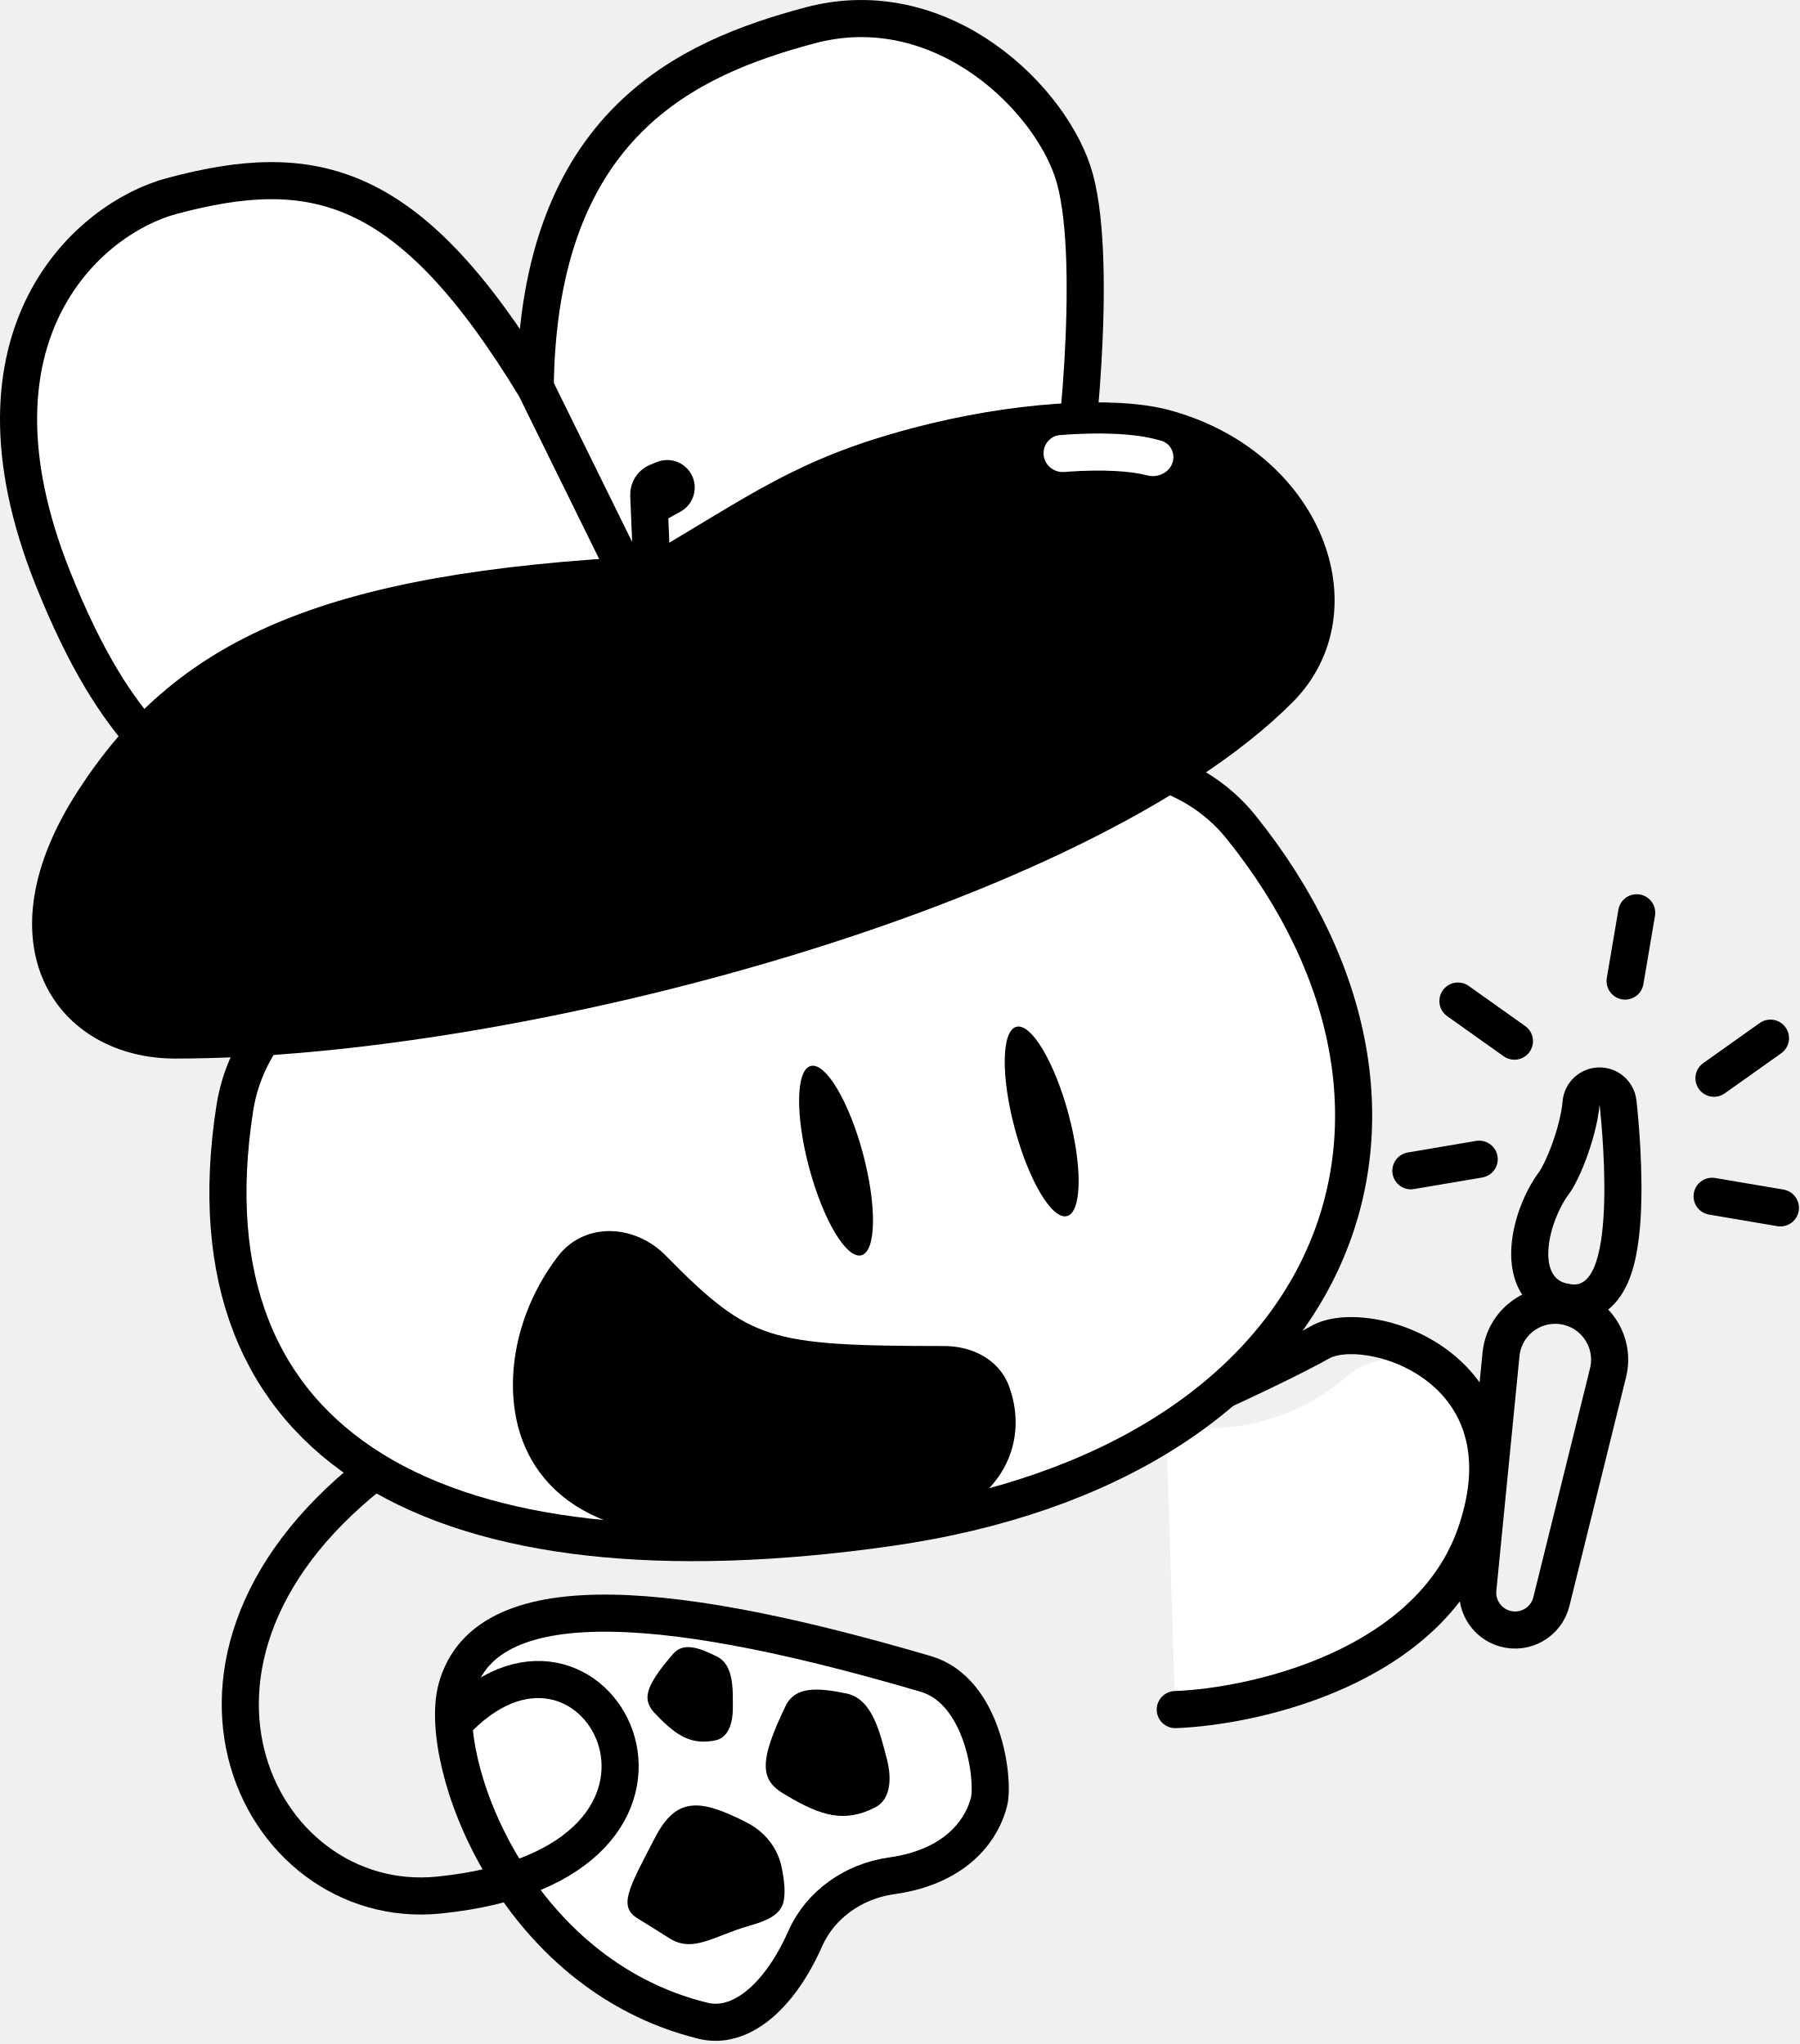
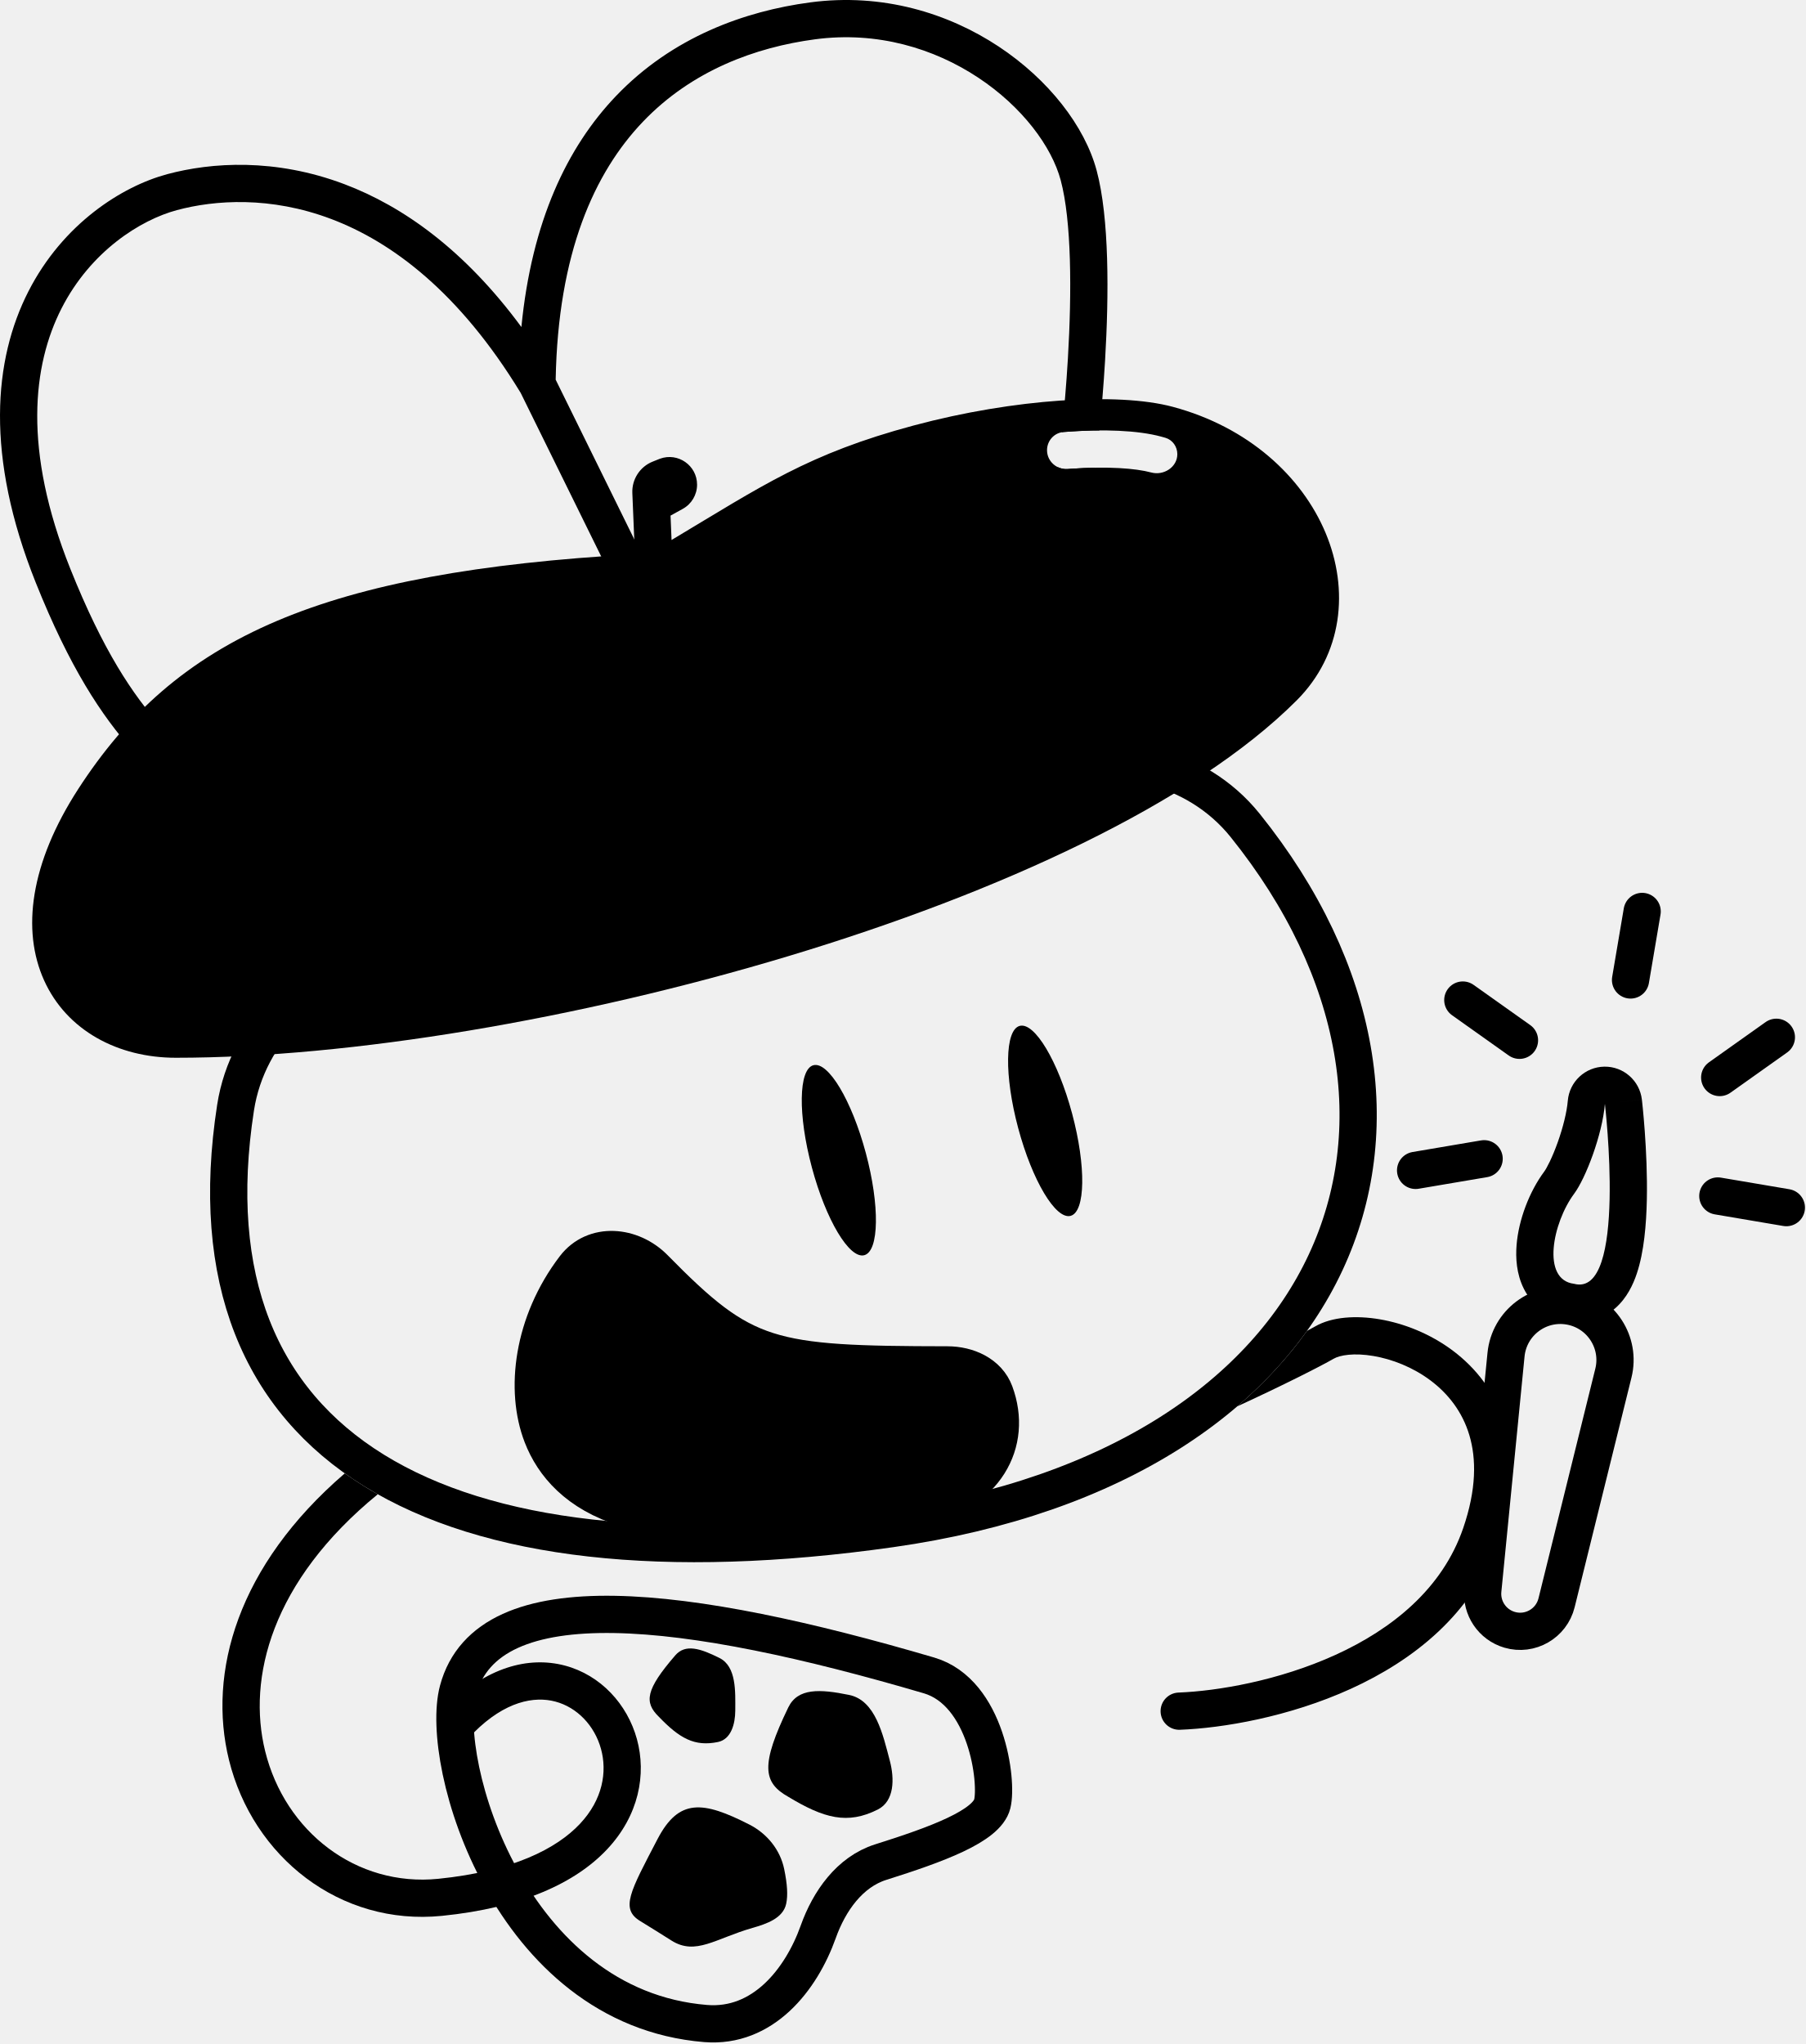
- <svg xmlns="http://www.w3.org/2000/svg" width="485" height="551" viewBox="0 0 485 551" fill="none">
-   <path d="M404.522 365.097C405.359 356.598 413.251 350.608 421.662 352.086C430.032 353.558 435.405 361.811 433.364 370.06L418.097 431.751C416.72 437.316 410.986 440.612 405.485 439.001C400.836 437.64 397.813 433.164 398.288 428.343L404.522 365.097Z" stroke="black" stroke-width="10" />
-   <mask id="path-2-outside-1_208_474" maskUnits="userSpaceOnUse" x="394.186" y="284.335" width="61.773" height="76.623" fill="black">
-     <rect fill="white" x="394.186" y="284.335" width="61.773" height="76.623" />
-     <path d="M431.081 297.743C431.081 297.743 437.218 349.934 422.778 346.064C413.936 344.968 417.063 329.615 422.83 321.858C425.89 317.743 430.379 306.105 431.081 297.743Z" />
+ <svg xmlns="http://www.w3.org/2000/svg" width="485" height="549" viewBox="0 0 485 549" fill="none">
+   <path d="M404.521 363.846C405.359 355.347 413.25 349.357 421.661 350.836C430.031 352.307 435.405 360.56 433.363 368.809L418.097 430.501C416.72 436.065 410.985 439.362 405.484 437.751C400.835 436.389 397.813 431.913 398.288 427.093L404.521 363.846Z" stroke="black" stroke-width="10" />
+   <mask id="path-2-outside-1_208_474" maskUnits="userSpaceOnUse" x="394.186" y="283.085" width="61.773" height="76.623" fill="black">
+     <rect fill="white" x="394.186" y="283.085" width="61.773" height="76.623" />
+     <path d="M431.08 296.493C431.08 296.493 437.218 348.683 422.778 344.814C413.936 343.717 417.062 328.364 422.83 320.607C425.889 316.492 430.378 304.854 431.08 296.493Z" />
  </mask>
-   <path d="M422.778 346.064L425.366 336.405L424.697 336.226L424.008 336.14L422.778 346.064ZM431.081 297.743L441.012 296.575C440.412 291.476 436.048 287.659 430.914 287.745C425.78 287.83 421.545 291.79 421.116 296.907L431.081 297.743ZM422.83 321.858L414.805 315.891L422.83 321.858ZM422.778 346.064L420.19 355.724C425.147 357.052 430.075 355.924 433.846 352.642C437.022 349.878 438.69 346.19 439.65 343.32C441.611 337.462 442.203 330.03 442.342 323.57C442.487 316.856 442.15 310.112 441.788 305.116C441.606 302.6 441.415 300.49 441.268 298.999C441.195 298.254 441.132 297.661 441.087 297.248C441.065 297.042 441.047 296.881 441.034 296.767C441.028 296.711 441.023 296.666 441.019 296.634C441.017 296.618 441.016 296.605 441.014 296.595C441.014 296.59 441.013 296.586 441.013 296.583C441.013 296.581 441.013 296.579 441.012 296.579C441.012 296.577 441.012 296.575 431.081 297.743C421.149 298.911 421.149 298.91 421.149 298.909C421.149 298.909 421.149 298.909 421.149 298.909C421.149 298.909 421.149 298.909 421.149 298.911C421.149 298.913 421.15 298.919 421.151 298.928C421.153 298.946 421.156 298.977 421.161 299.019C421.171 299.103 421.185 299.234 421.204 299.409C421.242 299.759 421.298 300.284 421.364 300.957C421.497 302.306 421.672 304.243 421.84 306.56C422.178 311.228 422.473 317.29 422.347 323.14C422.215 329.243 421.635 334.133 420.684 336.973C420.189 338.452 419.968 338.206 420.716 337.556C422.058 336.387 424.019 336.044 425.366 336.405L422.778 346.064ZM431.081 297.743L421.116 296.907C420.863 299.917 419.85 304.023 418.42 308.037C416.93 312.216 415.44 315.038 414.805 315.891L422.83 321.858L430.855 327.825C433.28 324.563 435.564 319.508 437.259 314.749C439.014 309.825 440.596 303.931 441.045 298.58L431.081 297.743ZM422.83 321.858L414.805 315.891C410.825 321.245 407.908 328.806 407.358 335.658C407.084 339.068 407.303 343.401 409.307 347.394C411.599 351.965 415.876 355.285 421.548 355.988L422.778 346.064L424.008 336.14C424.4 336.189 425.106 336.377 425.85 336.914C426.581 337.44 426.991 338.044 427.183 338.427C427.466 338.99 427.17 338.795 427.294 337.26C427.538 334.222 429.068 330.228 430.855 327.825L422.83 321.858Z" fill="black" mask="url(#path-2-outside-1_208_474)" />
-   <path d="M363.234 370.855C350.234 382.355 329.734 388.355 314.234 382.855L316.734 460.855C338.568 460.021 385.334 449.355 397.734 413.355C413.234 368.355 376.234 359.355 363.234 370.855Z" fill="white" />
-   <path d="M189.525 544.75C138.221 532.218 117.803 474.749 123.027 455.25C131.066 425.249 184.838 432.242 249.525 451.25C265.03 455.806 268.03 479.749 266.528 485.75C264.984 491.92 259.037 503.055 240.19 505.683C230.183 507.079 221.128 513.315 217.036 522.552C209.77 538.955 199.157 547.103 189.525 544.75Z" fill="white" stroke="black" stroke-width="10" stroke-linecap="round" stroke-linejoin="round" />
-   <path d="M211.735 483.853C204.912 480.028 204.26 475.302 211.735 459.853C214.28 454.595 220.204 454.885 228.084 456.497C235.166 457.945 237.16 467.165 239.004 474.154C240.288 479.019 240.271 485.006 235.778 487.271C227.646 491.37 221.337 489.652 211.735 483.853Z" fill="black" />
-   <path d="M176.966 462.357C172.98 458.471 173.402 455.102 181.386 445.86C184.103 442.714 188.122 444.005 193.242 446.564C197.843 448.864 197.515 455.568 197.496 460.712C197.482 464.292 196.368 468.404 192.862 469.134C186.518 470.454 182.497 468.111 176.966 462.357Z" fill="black" />
-   <path d="M172.005 517.256C166.532 513.957 169.259 509.335 176.598 495.244C182.337 484.226 188.792 484.935 201.301 491.322C206.023 493.733 209.566 498.077 210.635 503.27C211.492 507.432 211.647 510.328 211.178 512.56C210.355 516.474 205.951 517.972 202.106 519.075C192.152 521.93 186.887 526.542 180.401 522.492C177.613 520.75 174.82 518.953 172.005 517.256Z" fill="black" />
-   <path d="M106.732 392.355C33.231 443.855 68.757 515.852 118.234 510.855C201.234 502.471 161.451 425.355 123.734 463.072" stroke="black" stroke-width="10" stroke-linecap="round" stroke-linejoin="round" />
-   <path d="M261.234 395.855C276.734 401.355 345.775 367.605 355.734 361.855C368.234 354.638 413.234 368.355 397.734 413.355C385.334 449.355 338.568 460.021 316.734 460.855" stroke="black" stroke-width="10" stroke-linecap="round" />
-   <path d="M239.233 411.855C118.06 429.027 49.047 390.654 63.271 298.764C66.505 277.876 83.469 262.406 103.814 256.673L277.815 207.632C298.346 201.846 321.101 206.326 334.46 222.955C397.383 301.277 360.919 394.609 239.233 411.855Z" fill="white" stroke="black" stroke-width="10" stroke-linecap="round" />
-   <path d="M39.58 199.737C31.458 190.667 23.197 178.264 14.237 155.855C-12.175 89.796 24.237 58.749 46.237 52.855C84.541 42.591 110.237 48.355 144.237 104.355C145.088 32.993 185.737 15.562 218.237 6.855C254.237 -2.791 284.11 27.355 289.737 48.355C296.077 72.016 289.654 127.699 287.737 134.855C285.819 142.01 170.237 157.158 170.237 157.158L62.88 204.107C54.892 207.6 45.397 206.232 39.58 199.737Z" fill="white" />
-   <path d="M144.237 104.355C110.237 48.355 84.541 42.591 46.237 52.855C24.237 58.749 -12.175 89.796 14.237 155.855C23.197 178.264 31.458 190.667 39.58 199.737C45.397 206.232 54.892 207.6 62.88 204.107L170.237 157.158M144.237 104.355L170.237 157.158M144.237 104.355C145.088 32.993 185.737 15.562 218.237 6.855C254.237 -2.791 284.11 27.355 289.737 48.355C296.077 72.016 289.654 127.699 287.737 134.855C285.819 142.01 170.237 157.158 170.237 157.158" stroke="black" stroke-width="10" stroke-linecap="round" />
-   <path d="M25.236 215.855C50.128 177.436 86.759 159.199 175.735 154.855L174.985 136.855L174.843 133.469C174.778 131.903 175.708 130.465 177.164 129.883L178.918 129.181C180.506 128.546 182.234 129.716 182.234 131.427C182.234 132.308 181.755 133.119 180.984 133.544L174.985 136.855L175.735 154.855C205.432 137.465 216.584 128.434 246.736 120.355C273.234 113.255 300.234 111.737 313.736 115.355C351.475 125.467 366.235 164.355 344.736 185.855C291.128 239.462 139.642 280.355 47.236 280.355C19.235 280.355 0.343 254.274 25.236 215.855Z" fill="black" />
-   <path d="M175.735 154.855C86.759 159.199 50.128 177.436 25.236 215.855C0.343 254.274 19.235 280.355 47.236 280.355C139.642 280.355 291.128 239.462 344.736 185.855C366.235 164.355 351.475 125.467 313.736 115.355C300.234 111.737 273.234 113.255 246.736 120.355C216.584 128.434 205.432 137.465 175.735 154.855ZM175.735 154.855L174.985 136.855M174.985 136.855L174.843 133.469C174.778 131.903 175.708 130.465 177.164 129.883L178.918 129.181C180.506 128.546 182.234 129.716 182.234 131.427C182.234 132.308 181.755 133.119 180.984 133.544L174.985 136.855Z" stroke="black" stroke-width="10" stroke-linecap="round" />
-   <path d="M218.608 287.845C219.362 287.643 220.334 287.964 221.507 288.988C222.664 289.998 223.913 291.607 225.174 293.718C227.692 297.933 230.197 304.048 232.076 311.061C233.955 318.074 234.844 324.622 234.771 329.532C234.734 331.991 234.456 334.009 233.959 335.462C233.456 336.935 232.775 337.699 232.021 337.901C231.267 338.103 230.295 337.782 229.122 336.758C227.966 335.748 226.716 334.139 225.455 332.028C222.937 327.813 220.432 321.698 218.553 314.685C216.674 307.672 215.785 301.124 215.858 296.214C215.895 293.755 216.173 291.737 216.67 290.284C217.173 288.811 217.854 288.047 218.608 287.845Z" fill="black" stroke="black" />
-   <path d="M274.026 277.279C274.78 277.077 275.752 277.398 276.925 278.422C278.082 279.432 279.331 281.041 280.592 283.152C283.11 287.367 285.615 293.482 287.494 300.494C289.373 307.507 290.261 314.055 290.188 318.964C290.152 321.423 289.874 323.441 289.377 324.894C288.873 326.368 288.192 327.131 287.438 327.333C286.685 327.535 285.713 327.214 284.54 326.19C283.383 325.18 282.133 323.571 280.872 321.461C278.354 317.245 275.85 311.131 273.971 304.118C272.092 297.105 271.203 290.558 271.276 285.648C271.313 283.189 271.591 281.171 272.088 279.718C272.591 278.245 273.272 277.481 274.026 277.279Z" fill="black" stroke="black" />
-   <path d="M408.138 280.663L392.917 269.855" stroke="black" stroke-width="10" stroke-linecap="round" />
-   <path d="M461.917 290.663L477.138 279.855" stroke="black" stroke-width="10" stroke-linecap="round" />
-   <path d="M437.967 264.461L441.088 246.056" stroke="black" stroke-width="10" stroke-linecap="round" />
-   <path d="M398.64 312.484L380.234 315.605" stroke="black" stroke-width="10" stroke-linecap="round" />
-   <path d="M461.415 322.484L479.82 325.605" stroke="black" stroke-width="10" stroke-linecap="round" />
-   <path d="M281.234 122.173C281.234 119.627 283.154 117.48 285.692 117.28C296.437 116.433 305.722 116.858 311.821 118.499C312.228 118.609 312.632 118.722 313.033 118.839C314.971 119.406 316.234 121.226 316.234 123.245C316.234 126.718 312.576 129.058 309.223 128.155C304.952 127.006 297.476 126.477 287.753 127.154C287.435 127.177 287.116 127.2 286.795 127.225C283.827 127.453 281.234 125.15 281.234 122.173Z" fill="white" />
-   <path d="M175.77 341.898C199.911 366.46 206.441 367.78 254.506 367.851C259.888 367.859 265.347 370.279 267.213 375.328C272.181 388.769 264.713 402.336 246.604 406.355C209.604 414.566 181.104 410.355 168.104 406.355C155.104 402.355 148.612 394.625 145.604 386.855C140.845 374.562 143.009 356.571 154.332 341.7C159.608 334.772 169.666 335.688 175.77 341.898Z" fill="black" stroke="black" stroke-width="10" stroke-linecap="round" />
+   <path d="M422.778 344.814L425.366 335.154L424.696 334.975L424.008 334.89L422.778 344.814ZM431.08 296.493L441.012 295.325C440.412 290.225 436.047 286.409 430.914 286.494C425.78 286.58 421.545 290.539 421.115 295.656L431.08 296.493ZM422.83 320.607L414.805 314.641L422.83 320.607ZM422.778 344.814L420.189 354.473C425.146 355.801 430.075 354.673 433.846 351.391C437.021 348.627 438.69 344.939 439.65 342.069C441.61 336.212 442.203 328.78 442.342 322.319C442.486 315.606 442.149 308.862 441.787 303.865C441.605 301.35 441.414 299.239 441.268 297.749C441.194 297.003 441.132 296.41 441.087 295.998C441.065 295.791 441.046 295.63 441.034 295.517C441.027 295.46 441.022 295.415 441.018 295.383C441.017 295.367 441.015 295.354 441.014 295.345C441.013 295.34 441.013 295.336 441.012 295.332C441.012 295.331 441.012 295.329 441.012 295.328C441.012 295.326 441.012 295.325 431.08 296.493C421.148 297.661 421.148 297.66 421.148 297.659C421.148 297.659 421.148 297.658 421.148 297.658C421.148 297.658 421.148 297.658 421.148 297.66C421.149 297.663 421.149 297.669 421.15 297.678C421.153 297.696 421.156 297.726 421.161 297.768C421.17 297.852 421.185 297.983 421.204 298.158C421.242 298.508 421.297 299.033 421.364 299.707C421.496 301.055 421.672 302.992 421.84 305.309C422.177 309.977 422.472 316.039 422.346 321.889C422.215 327.992 421.634 332.882 420.684 335.722C420.189 337.201 419.968 336.955 420.715 336.305C422.058 335.137 424.019 334.793 425.366 335.154L422.778 344.814ZM431.08 296.493L421.115 295.656C420.862 298.666 419.849 302.772 418.419 306.786C416.93 310.966 415.439 313.787 414.805 314.641L422.83 320.607L430.855 326.574C433.28 323.312 435.563 318.257 437.259 313.499C439.013 308.574 440.596 302.68 441.045 297.329L431.08 296.493ZM422.83 320.607L414.805 314.641C410.824 319.994 407.908 327.555 407.357 334.407C407.083 337.817 407.303 342.15 409.306 346.143C411.599 350.714 415.876 354.034 421.547 354.738L422.778 344.814L424.008 334.89C424.399 334.938 425.105 335.127 425.85 335.663C426.581 336.189 426.991 336.793 427.183 337.176C427.466 337.74 427.17 337.544 427.293 336.009C427.537 332.972 429.068 328.977 430.855 326.574L422.83 320.607Z" fill="black" mask="url(#path-2-outside-1_208_474)" />
+   <path d="M189.525 543.5C136.887 539.206 117.802 473.499 123.027 453.999C131.066 423.999 184.838 430.991 249.525 450C265.029 454.556 268.029 478.498 266.527 484.499C265.033 490.472 251.706 495.37 236.567 500.146C228.226 502.778 222.715 510.633 219.781 518.872C215.189 531.765 204.91 544.755 189.525 543.5Z" stroke="black" stroke-width="10" stroke-linecap="round" stroke-linejoin="round" />
+   <path d="M211.735 482.602C204.912 478.778 204.26 474.051 211.735 458.602C214.279 453.344 220.203 453.634 228.084 455.246C235.166 456.694 237.159 465.914 239.004 472.903C240.288 477.768 240.27 483.755 235.777 486.02C227.646 490.12 221.336 488.401 211.735 482.602Z" fill="black" />
+   <path d="M176.965 461.106C172.98 457.22 173.402 453.851 181.385 444.609C184.103 441.464 188.121 442.754 193.241 445.313C197.842 447.613 197.514 454.317 197.495 459.461C197.482 463.042 196.367 467.154 192.862 467.883C186.517 469.203 182.497 466.86 176.965 461.106Z" fill="black" />
+   <path d="M172.005 516.006C166.531 512.707 169.258 508.085 176.598 493.994C182.337 482.975 188.792 483.684 201.301 490.071C206.023 492.482 209.566 496.826 210.635 502.02C211.491 506.181 211.647 509.077 211.177 511.309C210.354 515.223 205.95 516.721 202.106 517.824C192.151 520.679 186.886 525.292 180.401 521.241C177.613 519.499 174.82 517.703 172.005 516.006Z" fill="black" />
+   <path d="M239.233 410.604C118.059 427.777 49.046 389.403 63.271 297.513C66.504 276.625 83.469 261.156 103.813 255.422L277.815 206.381C298.345 200.595 321.101 205.076 334.46 221.704C397.382 300.027 360.919 393.359 239.233 410.604Z" stroke="black" stroke-width="10" stroke-linecap="round" />
+   <path d="M92.61 395.731C94.302 396.936 96.048 398.096 97.848 399.209C99.033 399.942 100.241 400.654 101.472 401.347C72.873 424.727 66.381 450.738 71.22 470.342C76.565 491.992 95.722 506.852 117.731 504.629C137.758 502.606 149.521 496.517 155.771 489.871C161.929 483.322 163.113 475.874 161.431 469.748C159.709 463.476 155.017 458.582 149.174 457.028C143.54 455.531 135.743 456.883 127.27 465.355C125.317 467.308 122.151 467.308 120.199 465.355C118.247 463.403 118.246 460.238 120.199 458.285C130.584 447.9 141.905 444.748 151.744 447.363C161.374 449.924 168.511 457.761 171.075 467.101C173.678 476.586 171.602 487.633 163.055 496.722C154.599 505.714 140.209 512.409 118.737 514.578C91.269 517.352 67.924 498.712 61.512 472.738C55.716 449.26 63.738 420.571 92.61 395.731ZM353.235 356.274C357.818 353.628 364.351 353.289 370.588 354.349C377.037 355.444 384.106 358.179 390.234 362.772C396.399 367.394 401.677 373.956 404.261 382.631C406.847 391.311 406.611 401.688 402.462 413.732C395.646 433.522 379.493 446.013 362.844 453.593C346.184 461.177 328.375 464.163 316.925 464.601C314.166 464.706 311.844 462.554 311.739 459.795C311.633 457.036 313.785 454.714 316.544 454.608C326.928 454.212 343.42 451.448 358.701 444.491C373.993 437.529 387.424 426.686 393.007 410.476C396.608 400.021 396.56 391.808 394.677 385.485C392.792 379.158 388.945 374.304 384.236 370.773C379.49 367.216 373.933 365.061 368.913 364.208C363.682 363.319 359.902 363.973 358.235 364.935C354.75 366.946 344.723 372.04 332.335 377.738C339.603 371.522 345.852 364.734 351.052 357.473C351.959 356.989 352.694 356.587 353.235 356.274Z" fill="black" />
+   <path d="M218.608 286.594C219.361 286.392 220.333 286.713 221.506 287.737C222.663 288.747 223.913 290.356 225.174 292.467C227.692 296.682 230.196 302.797 232.076 309.811C233.955 316.824 234.843 323.372 234.77 328.282C234.734 330.74 234.456 332.758 233.959 334.211C233.455 335.685 232.774 336.449 232.02 336.651C231.267 336.852 230.295 336.531 229.122 335.507C227.965 334.497 226.715 332.888 225.454 330.778C222.936 326.562 220.432 320.447 218.553 313.434C216.673 306.421 215.785 299.873 215.858 294.963C215.894 292.505 216.172 290.486 216.669 289.033C217.173 287.56 217.854 286.796 218.608 286.594Z" fill="black" stroke="black" />
+   <path d="M274.026 276.028C274.779 275.826 275.751 276.147 276.924 277.171C278.081 278.181 279.331 279.79 280.592 281.901C283.11 286.116 285.614 292.231 287.493 299.244C289.372 306.257 290.261 312.804 290.188 317.714C290.151 320.172 289.873 322.19 289.376 323.643C288.873 325.117 288.192 325.881 287.438 326.083C286.684 326.285 285.712 325.964 284.539 324.939C283.382 323.93 282.133 322.321 280.872 320.21C278.354 315.995 275.849 309.88 273.97 302.867C272.091 295.854 271.203 289.307 271.276 284.397C271.312 281.939 271.59 279.92 272.087 278.468C272.591 276.994 273.272 276.23 274.026 276.028Z" fill="black" stroke="black" />
+   <path d="M408.137 279.412L392.916 268.604" stroke="black" stroke-width="10" stroke-linecap="round" />
+   <path d="M461.916 289.412L477.138 278.604" stroke="black" stroke-width="10" stroke-linecap="round" />
+   <path d="M437.967 263.211L441.087 244.805" stroke="black" stroke-width="10" stroke-linecap="round" />
+   <path d="M398.639 311.233L380.234 314.354" stroke="black" stroke-width="10" stroke-linecap="round" />
+   <path d="M461.414 321.233L479.82 324.354" stroke="black" stroke-width="10" stroke-linecap="round" />
+   <path d="M284.764 107.596C296.733 106.767 307.498 107.256 315.029 109.274C335.296 114.704 349.707 127.961 356.063 143.154C362.431 158.378 360.686 175.724 348.271 188.139C320.547 215.863 268.255 239.774 211.979 256.744C155.515 273.77 94.046 284.104 47.236 284.104C31.711 284.104 17.93 276.802 11.843 263.318C5.78 249.888 8.059 231.918 21.039 211.885C33.977 191.918 50.108 177.052 74.504 166.721C97.79 156.861 128.395 151.225 170.532 148.871L169.988 135.812L169.848 132.426C169.694 128.741 171.882 125.359 175.307 123.989L177.061 123.288L177.289 123.201C182.097 121.452 187.234 125.01 187.235 130.175C187.235 132.877 185.765 135.366 183.4 136.672L180.109 138.486L180.381 145.038C204.751 130.468 217.115 121.864 245.442 114.274C258.997 110.642 272.69 108.433 284.764 107.596ZM311.82 117.249C305.721 115.607 296.436 115.182 285.692 116.03C283.153 116.23 281.234 118.376 281.234 120.923C281.234 123.899 283.827 126.202 286.795 125.974C287.116 125.95 287.435 125.926 287.752 125.904C297.475 125.227 304.951 125.756 309.222 126.905C312.575 127.807 316.233 125.468 316.234 121.995C316.234 119.976 314.971 118.155 313.033 117.589C312.632 117.471 312.228 117.358 311.82 117.249Z" fill="black" />
+   <path d="M217.573 0.649C237.061 -1.959 254.728 3.559 268.233 12.489C281.624 21.343 291.363 33.855 294.566 45.81C297.972 58.521 297.874 79.118 296.824 96.839C296.426 103.562 295.881 109.994 295.305 115.607C292.279 115.624 289.057 115.764 285.691 116.03C285.524 116.043 285.358 116.065 285.196 116.095C285.817 110.28 286.416 103.435 286.842 96.248C287.898 78.424 287.841 59.349 284.907 48.399C282.484 39.354 274.604 28.689 262.718 20.83C250.946 13.047 235.676 8.315 218.9 10.56C202.978 12.69 185.881 18.882 172.667 32.72C159.66 46.341 149.877 67.936 149.255 101.978L173.135 150.476C173.566 150.418 174.035 150.356 174.537 150.288C177.694 149.861 182.207 149.242 187.629 148.478C198.477 146.948 212.95 144.837 227.475 142.503C242.019 140.166 256.535 137.619 267.501 135.223C273.005 134.02 277.479 132.885 280.576 131.867C281.738 131.486 282.604 131.152 283.213 130.879C283.448 129.632 283.741 127.792 284.066 125.442C284.883 125.849 285.818 126.049 286.795 125.974C287.115 125.949 287.434 125.926 287.752 125.904C290.004 125.747 292.136 125.657 294.136 125.622C293.563 129.93 293.008 133.252 292.566 134.899C292.133 136.516 291.109 137.553 290.508 138.074C289.838 138.656 289.096 139.106 288.441 139.452C287.122 140.151 285.471 140.785 283.698 141.367C280.108 142.547 275.237 143.769 269.636 144.992C258.391 147.449 243.652 150.032 229.062 152.376C214.451 154.724 199.909 156.846 189.025 158.38C183.582 159.148 179.05 159.768 175.878 160.198C174.292 160.412 173.046 160.579 172.195 160.693C171.964 160.723 171.762 160.75 171.59 160.773L64.884 207.438C55.235 211.657 43.33 210.169 35.855 201.823C27.27 192.235 18.726 179.3 9.594 156.46C-4.027 122.392 -1.712 96.573 7.629 78.27C16.876 60.15 32.69 50.057 44.942 46.775C56.768 43.606 73.859 42.422 92.504 49.466C108.246 55.414 124.779 67.109 140.047 87.838C142.817 59.453 152.362 39.505 165.435 25.815C180.671 9.859 200.147 2.981 217.573 0.649ZM88.97 58.822C72.615 52.642 57.705 53.708 47.53 56.434C37.783 59.046 24.392 67.424 16.536 82.816C8.774 98.024 6.089 120.758 18.88 152.748C27.668 174.727 35.647 186.599 43.306 195.152C47.464 199.794 54.55 201.043 60.877 198.276L163.44 153.422L139.853 105.52C123.368 78.441 105.232 64.966 88.97 58.822Z" fill="black" />
+   <path d="M175.769 340.648C199.91 365.21 206.44 366.529 254.505 366.6C259.887 366.608 265.347 369.029 267.213 374.077C272.18 387.518 264.713 401.085 246.603 405.104C209.603 413.315 181.104 409.104 168.103 405.104C155.103 401.104 148.611 393.374 145.603 385.604C140.844 373.311 143.009 355.32 154.332 340.449C159.607 333.521 169.665 334.437 175.769 340.648Z" fill="black" stroke="black" stroke-width="10" stroke-linecap="round" />
</svg>
